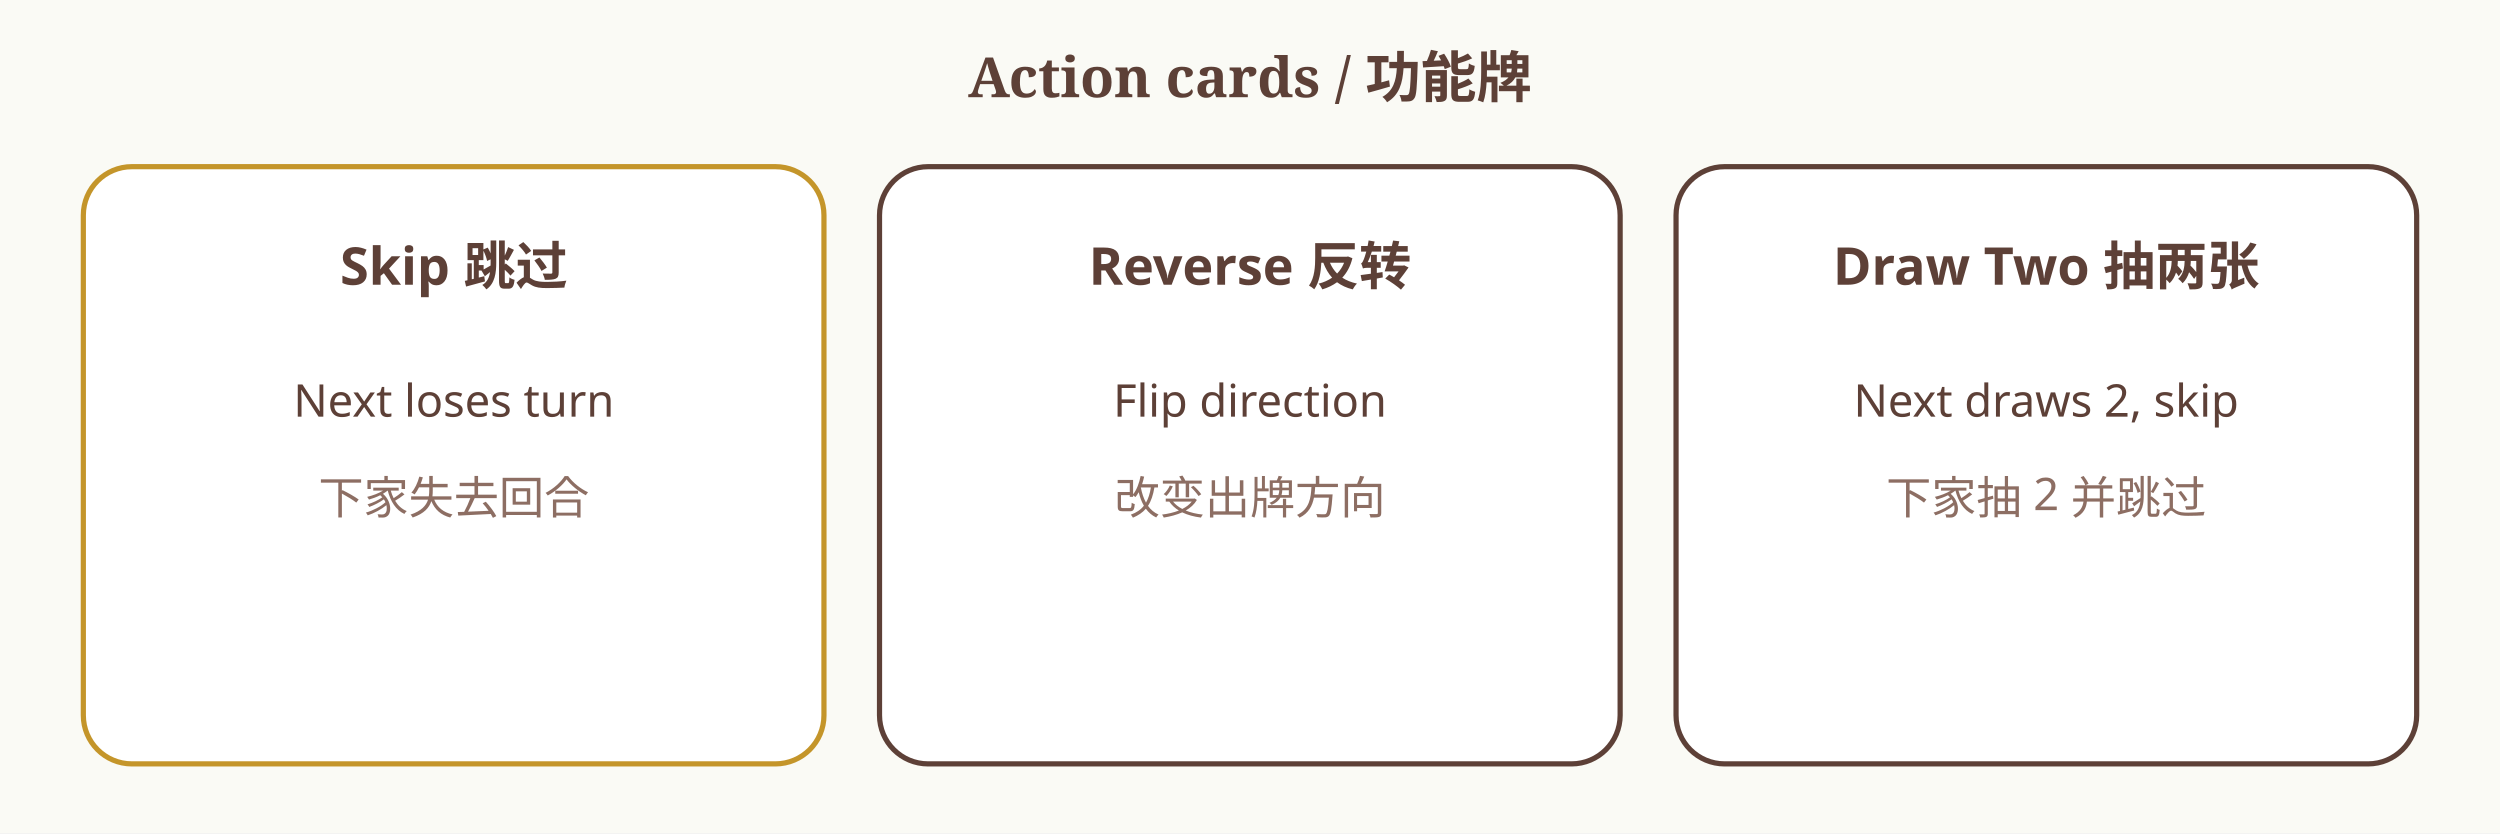
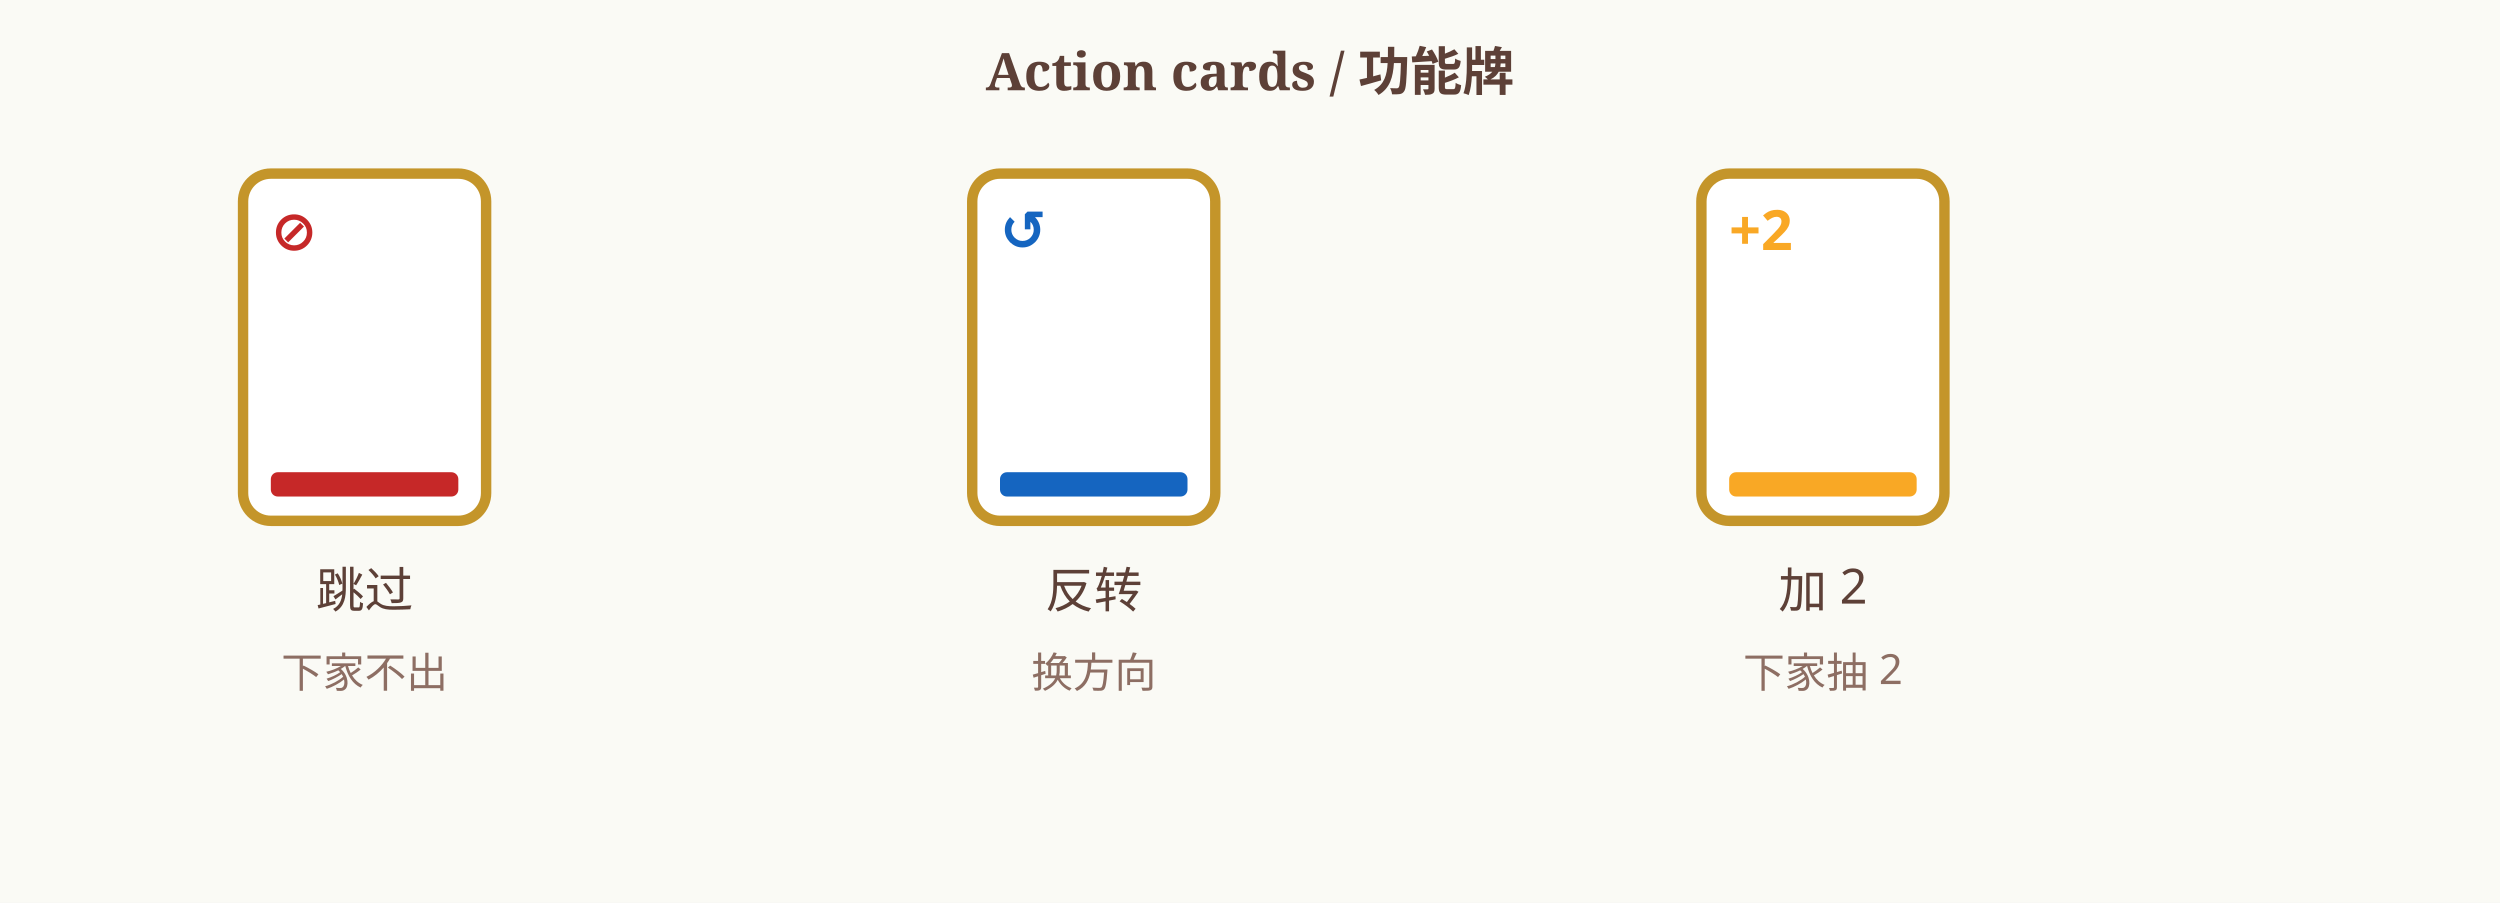
- <svg xmlns="http://www.w3.org/2000/svg" viewBox="0 0 720 240" role="img">
-   <rect width="720" height="240" fill="#FAFAF5" />
-   <text x="360" y="28" text-anchor="middle" font-family="Georgia, serif" font-size="16" fill="#5D4037" font-weight="700">Action cards / 功能牌</text>
-   <g font-family="'PingFang SC', 'Hiragino Sans GB', 'Microsoft YaHei', sans-serif" font-size="13" text-anchor="middle">
-     <rect x="24.0" y="48" width="213.3" height="172" rx="14" fill="#fff" stroke="#C4952A" stroke-width="1.5" />
-     <text x="130.7" y="82" fill="#5D4037" font-weight="700" font-size="15">Skip 跳过</text>
-     <text x="130.7" y="120" fill="#5D4037">Next loses turn</text>
-     <text x="130.7" y="148" fill="#8D6E63">下家失去回合</text>
-     <rect x="253.3" y="48" width="213.3" height="172" rx="14" fill="#fff" stroke="#5D4037" stroke-width="1.5" />
-     <text x="360.0" y="82" fill="#5D4037" font-weight="700" font-size="15">Reverse 反转</text>
-     <text x="360.0" y="120" fill="#5D4037">Flip direction</text>
-     <text x="360.0" y="148" fill="#8D6E63">改变出牌方向</text>
-     <rect x="482.7" y="48" width="213.3" height="172" rx="14" fill="#fff" stroke="#5D4037" stroke-width="1.5" />
-     <text x="589.3" y="82" fill="#5D4037" font-weight="700" font-size="15">Draw Two 抽两张</text>
-     <text x="589.3" y="120" fill="#5D4037">Next draws 2, skip</text>
-     <text x="589.3" y="148" fill="#8D6E63">下家抽 2 并跳过</text>
+ <svg xmlns="http://www.w3.org/2000/svg" viewBox="0 0 720 260" role="img">
+   <rect width="720" height="260" fill="#FAFAF5" />
+   <text x="360" y="26" text-anchor="middle" font-family="Georgia, serif" font-size="15" fill="#5D4037" font-weight="700">Action cards / 功能牌</text>
+   <defs>
+     <marker id="arr" markerWidth="8" markerHeight="8" refX="6" refY="4" orient="auto">
+       <path d="M0 0l8 4-8 4z" fill="#C4952A" />
+     </marker>
+   </defs>
+   <g>
+     <rect x="70" y="50" width="70" height="100" rx="8" fill="#fff" stroke="#C4952A" stroke-width="3" />
+     <text x="78" y="72" font-family="'PingFang SC', 'Hiragino Sans GB', 'Microsoft YaHei', sans-serif" font-size="16" font-weight="700" fill="#C62828">⊘</text>
+     <rect x="78" y="136" width="54" height="7" rx="2" fill="#C62828" />
  </g>
+   <text x="105" y="175" text-anchor="middle" font-family="'PingFang SC', 'Hiragino Sans GB', 'Microsoft YaHei', sans-serif" font-size="14" fill="#5D4037">跳过</text>
+   <text x="105" y="198" text-anchor="middle" font-family="'PingFang SC', 'Hiragino Sans GB', 'Microsoft YaHei', sans-serif" font-size="12" fill="#8D6E63">下家不出</text>
+   <g>
+     <rect x="280" y="50" width="70" height="100" rx="8" fill="#fff" stroke="#C4952A" stroke-width="3" />
+     <text x="288" y="72" font-family="'PingFang SC', 'Hiragino Sans GB', 'Microsoft YaHei', sans-serif" font-size="16" font-weight="700" fill="#1565C0">↺</text>
+     <rect x="288" y="136" width="54" height="7" rx="2" fill="#1565C0" />
+   </g>
+   <text x="315" y="175" text-anchor="middle" font-family="'PingFang SC', 'Hiragino Sans GB', 'Microsoft YaHei', sans-serif" font-size="14" fill="#5D4037">反转</text>
+   <text x="315" y="198" text-anchor="middle" font-family="'PingFang SC', 'Hiragino Sans GB', 'Microsoft YaHei', sans-serif" font-size="12" fill="#8D6E63">换方向</text>
+   <g>
+     <rect x="490" y="50" width="70" height="100" rx="8" fill="#fff" stroke="#C4952A" stroke-width="3" />
+     <text x="498" y="72" font-family="'PingFang SC', 'Hiragino Sans GB', 'Microsoft YaHei', sans-serif" font-size="16" font-weight="700" fill="#F9A825">+2</text>
+     <rect x="498" y="136" width="54" height="7" rx="2" fill="#F9A825" />
+   </g>
+   <text x="525" y="175" text-anchor="middle" font-family="'PingFang SC', 'Hiragino Sans GB', 'Microsoft YaHei', sans-serif" font-size="14" fill="#5D4037">加 2</text>
+   <text x="525" y="198" text-anchor="middle" font-family="'PingFang SC', 'Hiragino Sans GB', 'Microsoft YaHei', sans-serif" font-size="12" fill="#8D6E63">下家抽 2</text>
</svg>
